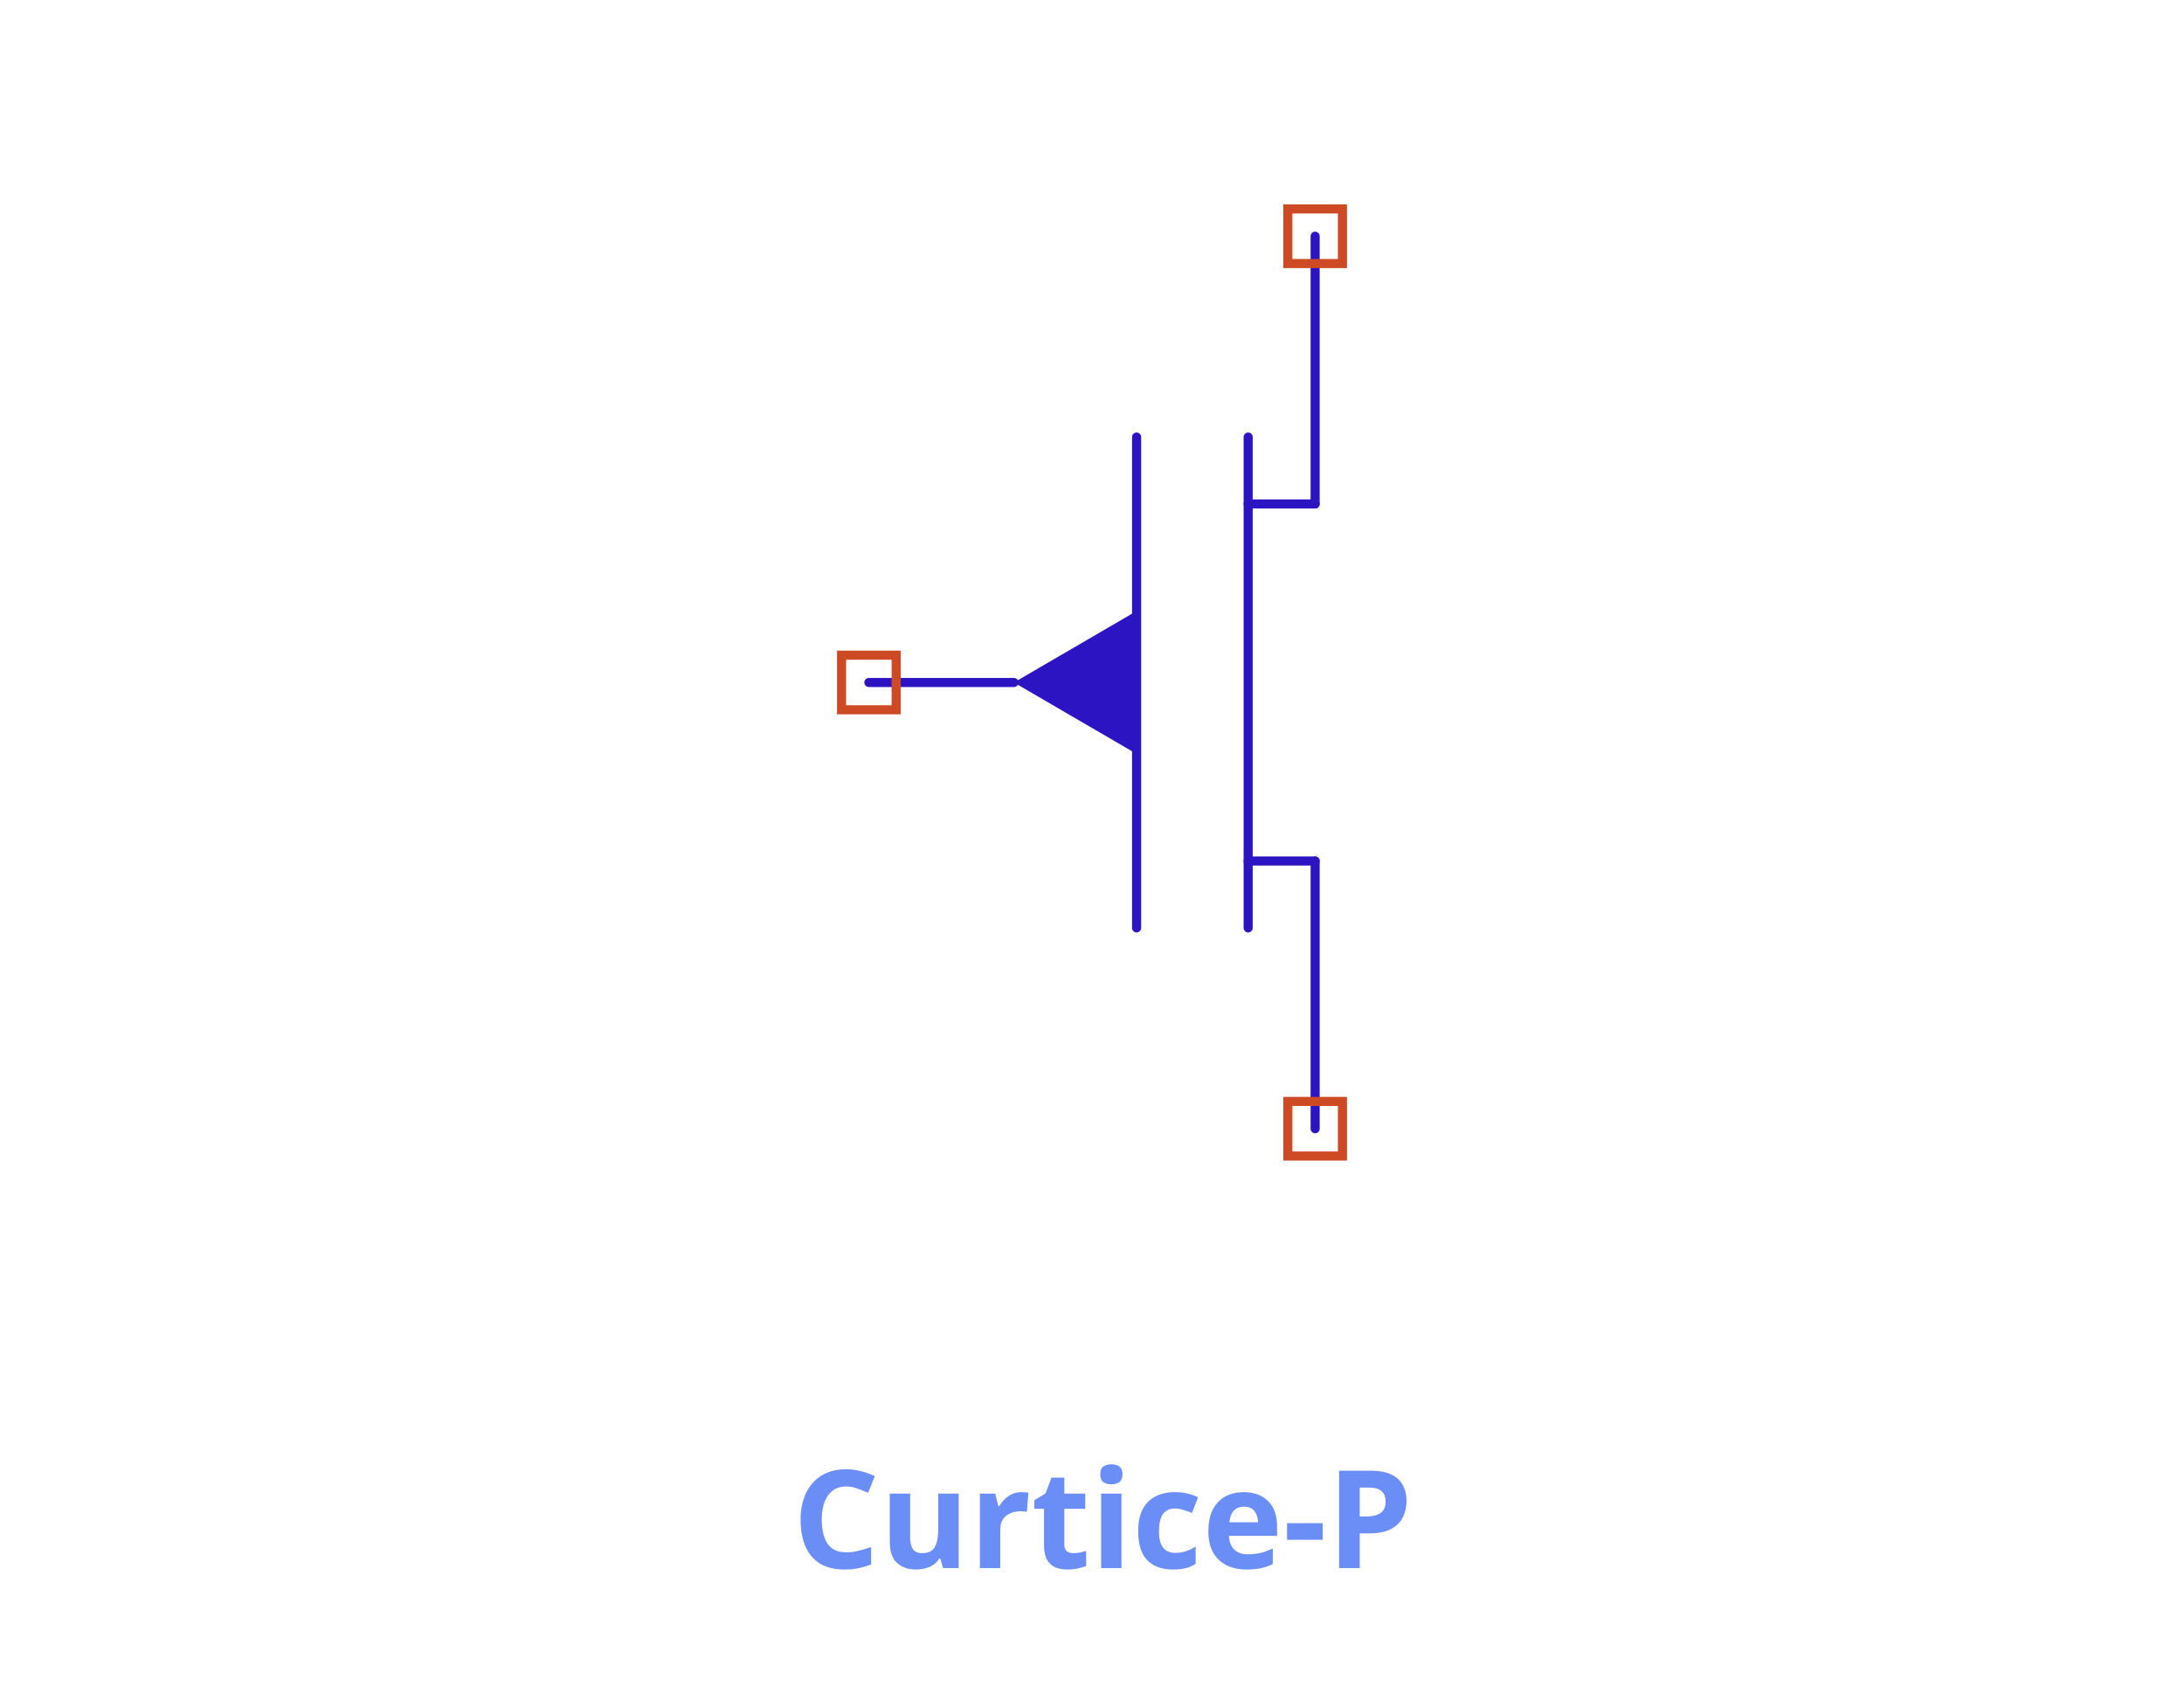
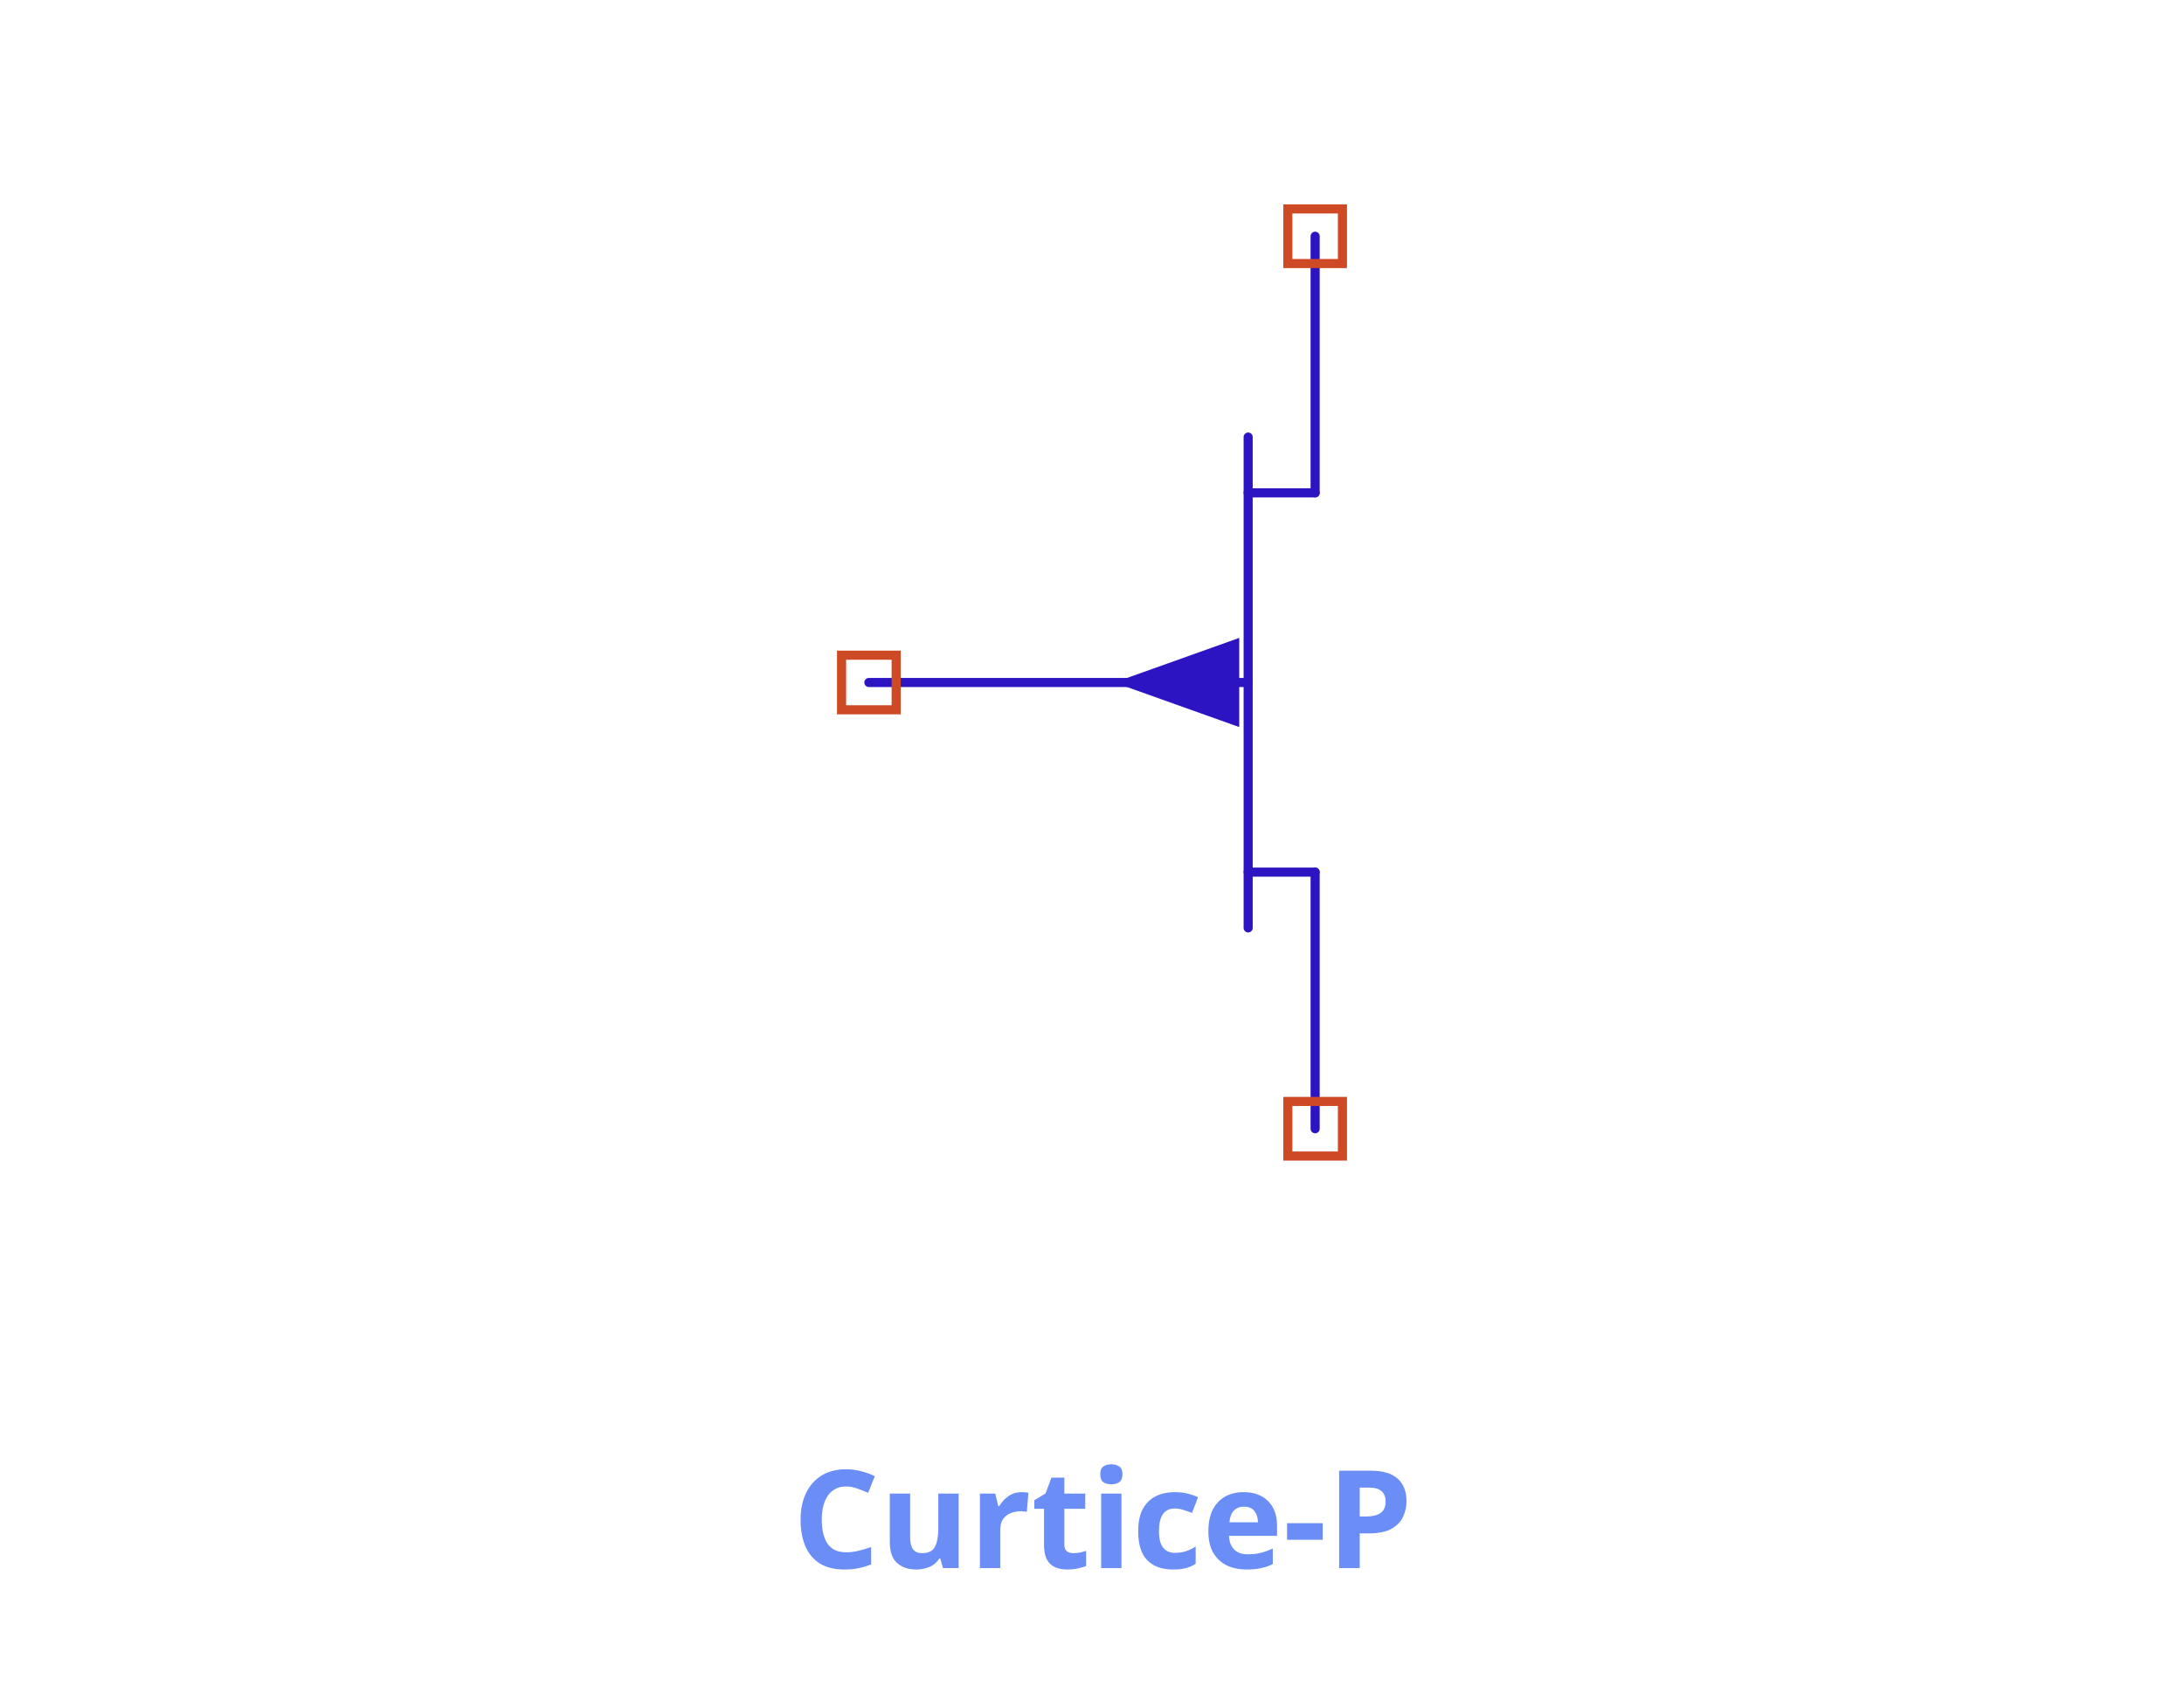
<svg xmlns="http://www.w3.org/2000/svg" width="240" height="186" viewBox="0 0 240 186">
-   <path fill="none" stroke="#2D14C3" stroke-width="1" stroke-linecap="round" stroke-linejoin="round" d="M95.48 75L111.42 75" />
-   <path fill="#2D14C3" d="M124.9 67.15L124.9 82.85L111.42 75L124.9 67.15Z" />
-   <path fill="none" stroke="#2D14C3" stroke-width="1" stroke-linecap="round" stroke-linejoin="round" d="M124.9 48.03L124.9 101.97" />
+   <path fill="none" stroke="#2D14C3" stroke-width="1" stroke-linecap="round" stroke-linejoin="round" d="M95.48 75L137.16 75" />
  <path fill="none" stroke="#2D14C3" stroke-width="1" stroke-linecap="round" stroke-linejoin="round" d="M137.16 48.03L137.16 101.97" />
-   <path fill="none" stroke="#2D14C3" stroke-width="1" stroke-linecap="round" stroke-linejoin="round" d="M137.16 55.38L144.52 55.38" />
-   <path fill="none" stroke="#2D14C3" stroke-width="1" stroke-linecap="round" stroke-linejoin="round" d="M144.52 55.38L144.52 25.96" />
-   <path fill="none" stroke="#2D14C3" stroke-width="1" stroke-linecap="round" stroke-linejoin="round" d="M137.16 94.62L144.52 94.62" />
-   <path fill="none" stroke="#2D14C3" stroke-width="1" stroke-linecap="round" stroke-linejoin="round" d="M144.52 94.62L144.52 124.04" />
+   <path fill="none" stroke="#2D14C3" stroke-width="1" stroke-linecap="round" stroke-linejoin="round" d="M137.16 54.16L144.52 54.16" />
+   <path fill="none" stroke="#2D14C3" stroke-width="1" stroke-linecap="round" stroke-linejoin="round" d="M144.52 54.16L144.52 25.96" />
+   <path fill="none" stroke="#2D14C3" stroke-width="1" stroke-linecap="round" stroke-linejoin="round" d="M137.16 95.84L144.52 95.84" />
+   <path fill="none" stroke="#2D14C3" stroke-width="1" stroke-linecap="round" stroke-linejoin="round" d="M144.52 95.84L144.52 124.04" />
+   <path fill="#2D14C3" d="M136.18 70.1L136.18 79.9L122.45 75L136.18 70.1Z" />
  <rect fill="none" stroke="#CE4A24" stroke-width="1" stroke-miterlimit="4" x="92.48" y="72" width="6" height="6" />
  <rect fill="none" stroke="#CE4A24" stroke-width="1" stroke-miterlimit="4" x="141.52" y="22.96" width="6" height="6" />
  <rect fill="none" stroke="#CE4A24" stroke-width="1" stroke-miterlimit="4" x="141.52" y="121.04" width="6" height="6" />
  <text fill="#6A8EF6" font-size="15" font-weight="600" font-family="IBM Plex Sans" x="87.1, 96.73, 105.55, 111.45, 117.06, 121.19, 128.88, 137.25, 143.28" y="172.32">
			Curtice-P
	</text>
</svg>
